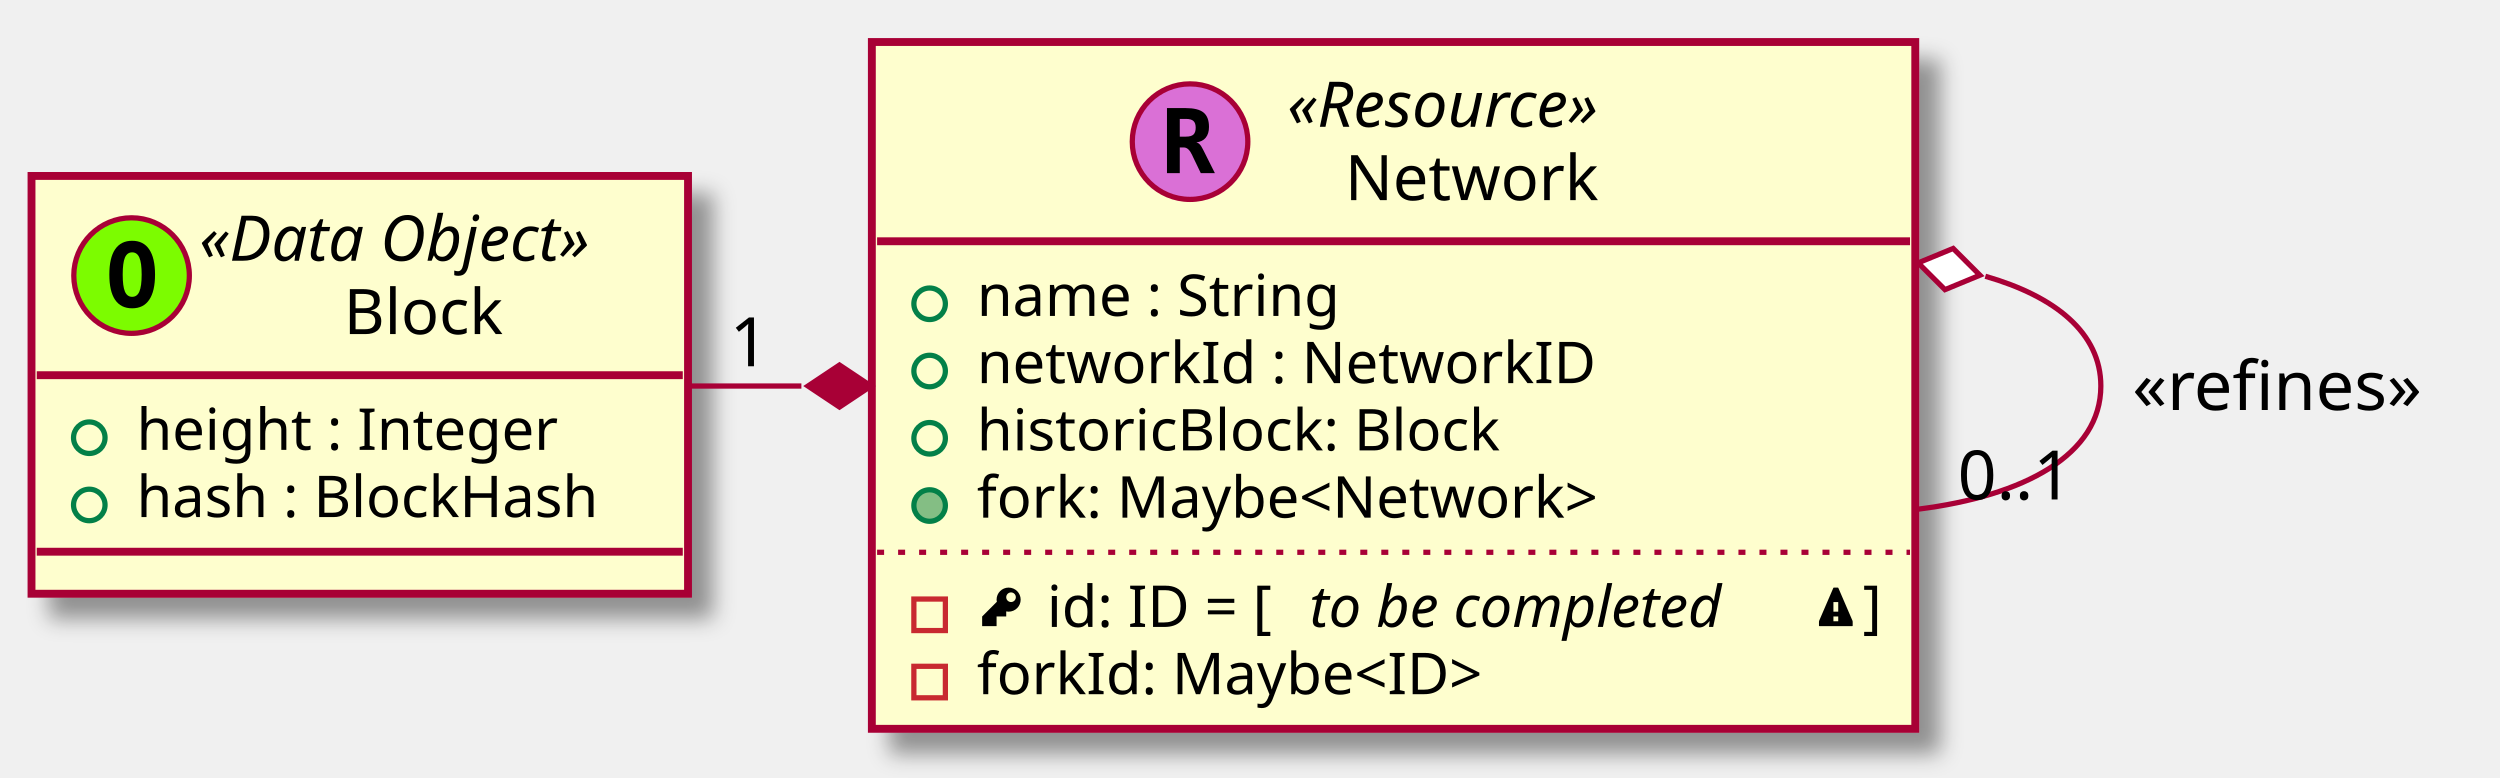
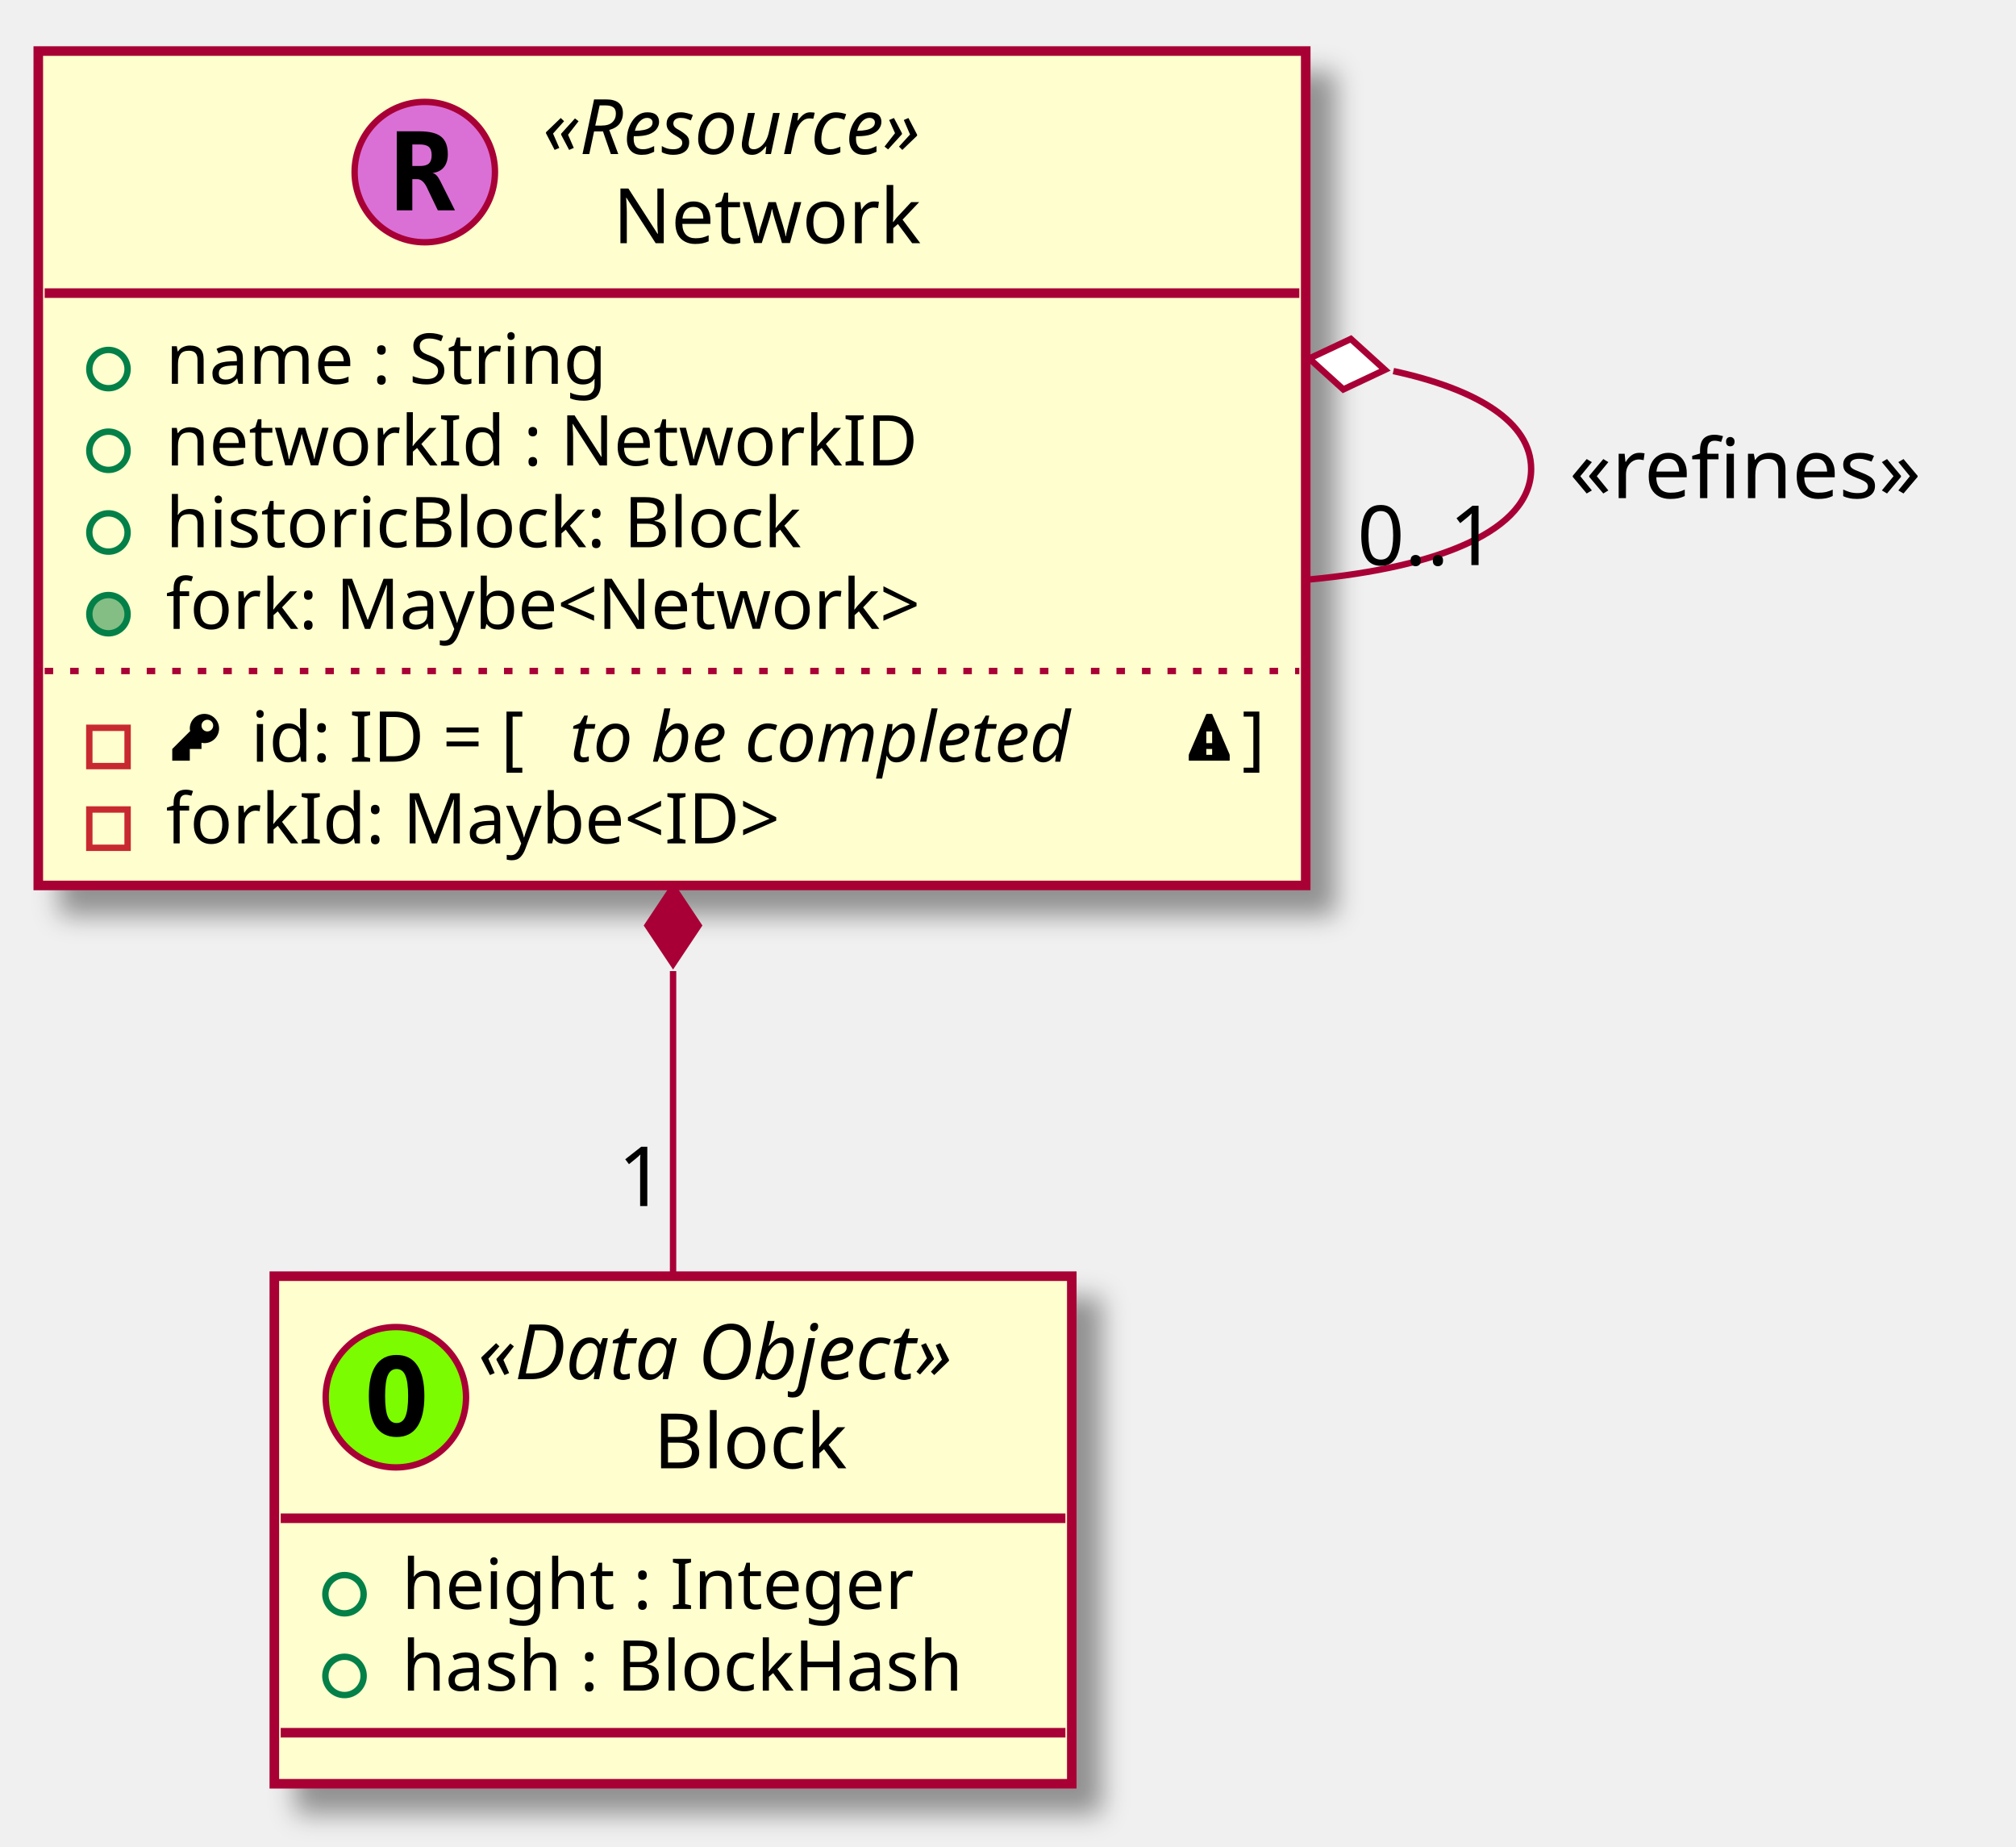
- <svg xmlns="http://www.w3.org/2000/svg" contentScriptType="application/ecmascript" contentStyleType="text/css" height="111.75px" preserveAspectRatio="none" style="width:357px;height:111px;" version="1.1" viewBox="0 0 357 111" width="357.75px" zoomAndPan="magnify">
+ <svg xmlns="http://www.w3.org/2000/svg" contentScriptType="application/ecmascript" contentStyleType="text/css" height="217.5px" preserveAspectRatio="none" style="width:237px;height:217px;" version="1.1" viewBox="0 0 237 217" width="237.75px" zoomAndPan="magnify">
  <defs>
-     <filter height="300%" id="f1hx0nfyyrt3ai" width="300%" x="-1" y="-1">
+     <filter height="300%" id="f13wcfb1zukuoi" width="300%" x="-1" y="-1">
      <feGaussianBlur result="blurOut" stdDeviation="1.5" />
      <feColorMatrix in="blurOut" result="blurOut2" type="matrix" values="0 0 0 0 0 0 0 0 0 0 0 0 0 0 0 0 0 0 .4 0" />
      <feOffset dx="3.0" dy="3.0" in="blurOut2" result="blurOut3" />
      <feBlend in="SourceGraphic" in2="blurOut3" mode="normal" />
    </filter>
  </defs>
  <g>
-     <rect fill="#FEFECE" filter="url(#f1hx0nfyyrt3ai)" height="98.074" id="Network" style="stroke: #A80036; stroke-width: 1.125;" width="149" x="124.5" y="6" />
-     <ellipse cx="169.938" cy="20.227" fill="#DA70D6" rx="8.25" ry="8.25" style="stroke: #A80036; stroke-width: 0.75;" />
-     <path d="M170.84,20.332 Q171.109,20.391 171.309,20.602 Q171.519,20.801 171.812,21.387 L173.488,24.727 L171.473,24.727 L170.348,22.383 Q170.301,22.277 170.219,22.102 Q169.727,21.059 169.059,21.059 L168.473,21.059 L168.473,24.727 L166.644,24.727 L166.644,15.434 L169.293,15.434 Q171.086,15.434 171.859,16.066 Q172.644,16.699 172.644,18.129 Q172.644,19.09 172.176,19.664 Q171.719,20.227 170.84,20.332 Z M168.473,16.98 L168.473,19.512 L169.34,19.512 Q170.102,19.512 170.418,19.219 Q170.746,18.914 170.746,18.234 Q170.746,17.566 170.418,17.273 Q170.102,16.98 169.34,16.98 L168.473,16.98 Z " />
-     <text fill="#000000" font-family="sans-serif" font-size="9" font-style="italic" lengthAdjust="spacingAndGlyphs" textLength="54.75" x="183.812" y="18.104">«Resource»</text>
-     <text fill="#000000" font-family="sans-serif" font-size="9" lengthAdjust="spacingAndGlyphs" textLength="38.25" x="192.062" y="28.581">Network</text>
-     <line style="stroke: #A80036; stroke-width: 1.125;" x1="125.25" x2="272.75" y1="34.453" y2="34.453" />
-     <ellipse cx="132.75" cy="43.38" fill="none" rx="2.25" ry="2.25" style="stroke: #038048; stroke-width: 0.75;" />
-     <text fill="#000000" font-family="sans-serif" font-size="8.25" lengthAdjust="spacingAndGlyphs" textLength="58.5" x="139.5" y="45.111">name : String</text>
-     <ellipse cx="132.75" cy="52.983" fill="none" rx="2.25" ry="2.25" style="stroke: #038048; stroke-width: 0.75;" />
-     <text fill="#000000" font-family="sans-serif" font-size="8.25" lengthAdjust="spacingAndGlyphs" textLength="93" x="139.5" y="54.715">networkId : NetworkID</text>
-     <ellipse cx="132.75" cy="62.587" fill="none" rx="2.25" ry="2.25" style="stroke: #038048; stroke-width: 0.75;" />
-     <text fill="#000000" font-family="sans-serif" font-size="8.25" lengthAdjust="spacingAndGlyphs" textLength="82.5" x="139.5" y="64.318">historicBlock: Block</text>
-     <ellipse cx="132.75" cy="72.19" fill="#84BE84" rx="2.25" ry="2.25" style="stroke: #038048; stroke-width: 0.75;" />
-     <text fill="#000000" font-family="sans-serif" font-size="8.25" lengthAdjust="spacingAndGlyphs" textLength="97.5" x="139.5" y="73.921">fork: Maybe&lt;Network&gt;</text>
-     <line style="stroke: #A80036; stroke-width: 0.75; stroke-dasharray: 1.0,2.0;" x1="125.25" x2="272.75" y1="78.867" y2="78.867" />
-     <rect fill="none" height="4.5" style="stroke: #C82930; stroke-width: 0.75;" width="4.5" x="130.5" y="85.544" />
-     <path d="M144.031,83.908 C143.083,83.908 142.312,84.678 142.312,85.627 C142.312,85.737 142.335,85.831 142.356,85.928 L140.25,88.034 L140.25,89.409 L142.312,89.409 L142.312,88.034 L143.688,88.034 L143.688,87.346 L143.731,87.303 C143.827,87.324 143.921,87.346 144.032,87.346 C144.981,87.346 145.751,86.576 145.751,85.628 C145.751,84.679 144.981,83.909 144.032,83.909 M144.376,84.596 C144.754,84.596 145.063,84.906 145.063,85.284 C145.063,85.662 144.754,85.971 144.376,85.971 C143.998,85.971 143.688,85.662 143.688,85.284 C143.688,84.906 143.998,84.596 144.376,84.596 " fill="#000000" style="stroke: ; stroke-width: 0.0; stroke-dasharray: ;" />
-     <text fill="#000000" font-family="sans-serif" font-size="8.25" lengthAdjust="spacingAndGlyphs" textLength="37.5" x="149.5" y="89.525">id: ID = [</text>
-     <text fill="#000000" font-family="sans-serif" font-size="8.25" font-style="italic" lengthAdjust="spacingAndGlyphs" textLength="69" x="187" y="89.525">to be completed</text>
-     <path d="M261.877,83.908 C261.836,83.908 261.805,83.939 261.791,83.973 L259.771,88.657 L259.75,88.786 L259.75,89.345 C259.75,89.386 259.773,89.41 259.815,89.41 L264.499,89.41 C264.54,89.41 264.563,89.386 264.563,89.345 L264.563,88.786 L264.542,88.657 L262.522,83.973 C262.508,83.939 262.477,83.908 262.436,83.908 L261.877,83.908 M261.812,85.971 L262.5,85.971 L262.5,87.346 L261.812,87.346 L261.812,85.971 M261.812,88.033 L262.5,88.033 L262.5,88.721 L261.812,88.721 L261.812,88.033 " fill="#000000" style="stroke: ; stroke-width: 0.0; stroke-dasharray: ;" />
-     <text fill="#000000" font-family="sans-serif" font-size="8.25" lengthAdjust="spacingAndGlyphs" textLength="3" x="266" y="89.525">]</text>
-     <rect fill="none" height="4.5" style="stroke: #C82930; stroke-width: 0.75;" width="4.5" x="130.5" y="95.147" />
-     <text fill="#000000" font-family="sans-serif" font-size="8.25" lengthAdjust="spacingAndGlyphs" textLength="78.75" x="139.5" y="99.129">forkId: Maybe&lt;ID&gt;</text>
-     <rect fill="#FEFECE" filter="url(#f1hx0nfyyrt3ai)" height="59.66" id="Block" style="stroke: #A80036; stroke-width: 1.125;" width="93.75" x="4.5" y="25.125" />
-     <ellipse cx="18.788" cy="39.352" fill="#7CFC00" rx="8.25" ry="8.25" style="stroke: #A80036; stroke-width: 0.75;" />
-     <path d="M18.869,36.035 Q18.166,36.035 17.838,36.785 Q17.522,37.535 17.522,39.211 Q17.522,40.887 17.838,41.637 Q18.166,42.387 18.869,42.387 Q19.584,42.387 19.901,41.637 Q20.229,40.887 20.229,39.211 Q20.229,37.535 19.901,36.785 Q19.584,36.035 18.869,36.035 Z M15.612,39.211 Q15.612,36.832 16.432,35.613 Q17.264,34.383 18.869,34.383 Q20.487,34.383 21.307,35.613 Q22.139,36.832 22.139,39.211 Q22.139,41.59 21.307,42.809 Q20.487,44.027 18.869,44.027 Q17.264,44.027 16.432,42.809 Q15.612,41.59 15.612,39.211 Z " />
-     <text fill="#000000" font-family="sans-serif" font-size="9" font-style="italic" lengthAdjust="spacingAndGlyphs" textLength="66" x="28.462" y="37.229">«Data Object»</text>
-     <text fill="#000000" font-family="sans-serif" font-size="9" lengthAdjust="spacingAndGlyphs" textLength="24.75" x="49.087" y="47.706">Block</text>
-     <line style="stroke: #A80036; stroke-width: 1.125;" x1="5.25" x2="97.5" y1="53.578" y2="53.578" />
-     <ellipse cx="12.75" cy="62.505" fill="none" rx="2.25" ry="2.25" style="stroke: #038048; stroke-width: 0.75;" />
-     <text fill="#000000" font-family="sans-serif" font-size="8.25" lengthAdjust="spacingAndGlyphs" textLength="65.25" x="19.5" y="64.236">height : Integer</text>
-     <ellipse cx="12.75" cy="72.108" fill="none" rx="2.25" ry="2.25" style="stroke: #038048; stroke-width: 0.75;" />
-     <text fill="#000000" font-family="sans-serif" font-size="8.25" lengthAdjust="spacingAndGlyphs" textLength="74.25" x="19.5" y="73.84">hash : BlockHash</text>
-     <line style="stroke: #A80036; stroke-width: 1.125;" x1="5.25" x2="97.5" y1="78.785" y2="78.785" />
-     <path d="M283.503,39.451 C293.488,42.315 300,47.54 300,55.125 C300,64.932 289.114,70.793 273.911,72.709 " fill="none" id="Network-Network" style="stroke: #A80036; stroke-width: 0.75;" />
-     <polygon fill="#FFFFFF" points="273.911,37.541,277.738,41.362,282.737,39.299,278.91,35.478,273.911,37.541" style="stroke: #A80036; stroke-width: 0.75;" />
-     <text fill="#000000" font-family="sans-serif" font-size="9.75" lengthAdjust="spacingAndGlyphs" textLength="44.25" x="304.5" y="58.55">«refines»</text>
-     <text fill="#000000" font-family="sans-serif" font-size="9.75" lengthAdjust="spacingAndGlyphs" textLength="18" x="279.548" y="71.322">0..1</text>
-     <path d="M98.413,55.125 C103.754,55.125 109.096,55.125 114.438,55.125 " fill="none" id="Block-Network" style="stroke: #A80036; stroke-width: 0.75;" />
-     <polygon fill="#A80036" points="124.378,55.125,119.878,52.125,115.378,55.125,119.878,58.125,124.378,55.125" style="stroke: #A80036; stroke-width: 0.75;" />
-     <text fill="#000000" font-family="sans-serif" font-size="9.75" lengthAdjust="spacingAndGlyphs" textLength="6" x="104.198" y="52.3">1</text>
+     <rect fill="#FEFECE" filter="url(#f13wcfb1zukuoi)" height="98.074" id="Network" style="stroke: #A80036; stroke-width: 1.125;" width="149" x="4.5" y="6" />
+     <ellipse cx="49.938" cy="20.227" fill="#DA70D6" rx="8.25" ry="8.25" style="stroke: #A80036; stroke-width: 0.75;" />
+     <path d="M50.84,20.332 Q51.109,20.391 51.309,20.602 Q51.52,20.801 51.812,21.387 L53.488,24.727 L51.473,24.727 L50.348,22.383 Q50.301,22.277 50.219,22.102 Q49.727,21.059 49.059,21.059 L48.473,21.059 L48.473,24.727 L46.645,24.727 L46.645,15.434 L49.293,15.434 Q51.086,15.434 51.859,16.066 Q52.645,16.699 52.645,18.129 Q52.645,19.09 52.176,19.664 Q51.719,20.227 50.84,20.332 Z M48.473,16.98 L48.473,19.512 L49.34,19.512 Q50.102,19.512 50.418,19.219 Q50.746,18.914 50.746,18.234 Q50.746,17.566 50.418,17.273 Q50.102,16.98 49.34,16.98 L48.473,16.98 Z " />
+     <text fill="#000000" font-family="sans-serif" font-size="9" font-style="italic" lengthAdjust="spacingAndGlyphs" textLength="54.75" x="63.812" y="18.104">«Resource»</text>
+     <text fill="#000000" font-family="sans-serif" font-size="9" lengthAdjust="spacingAndGlyphs" textLength="38.25" x="72.062" y="28.581">Network</text>
+     <line style="stroke: #A80036; stroke-width: 1.125;" x1="5.25" x2="152.75" y1="34.453" y2="34.453" />
+     <ellipse cx="12.75" cy="43.38" fill="none" rx="2.25" ry="2.25" style="stroke: #038048; stroke-width: 0.75;" />
+     <text fill="#000000" font-family="sans-serif" font-size="8.25" lengthAdjust="spacingAndGlyphs" textLength="58.5" x="19.5" y="45.111">name : String</text>
+     <ellipse cx="12.75" cy="52.983" fill="none" rx="2.25" ry="2.25" style="stroke: #038048; stroke-width: 0.75;" />
+     <text fill="#000000" font-family="sans-serif" font-size="8.25" lengthAdjust="spacingAndGlyphs" textLength="93" x="19.5" y="54.715">networkId : NetworkID</text>
+     <ellipse cx="12.75" cy="62.587" fill="none" rx="2.25" ry="2.25" style="stroke: #038048; stroke-width: 0.75;" />
+     <text fill="#000000" font-family="sans-serif" font-size="8.25" lengthAdjust="spacingAndGlyphs" textLength="82.5" x="19.5" y="64.318">historicBlock: Block</text>
+     <ellipse cx="12.75" cy="72.19" fill="#84BE84" rx="2.25" ry="2.25" style="stroke: #038048; stroke-width: 0.75;" />
+     <text fill="#000000" font-family="sans-serif" font-size="8.25" lengthAdjust="spacingAndGlyphs" textLength="97.5" x="19.5" y="73.921">fork: Maybe&lt;Network&gt;</text>
+     <line style="stroke: #A80036; stroke-width: 0.75; stroke-dasharray: 1.0,2.0;" x1="5.25" x2="152.75" y1="78.867" y2="78.867" />
+     <rect fill="none" height="4.5" style="stroke: #C82930; stroke-width: 0.75;" width="4.5" x="10.5" y="85.544" />
+     <path d="M24.031,83.908 C23.082,83.908 22.312,84.678 22.312,85.627 C22.312,85.737 22.335,85.831 22.356,85.928 L20.25,88.034 L20.25,89.409 L22.312,89.409 L22.312,88.034 L23.688,88.034 L23.688,87.346 L23.731,87.303 C23.827,87.324 23.921,87.346 24.032,87.346 C24.981,87.346 25.751,86.576 25.751,85.628 C25.751,84.679 24.981,83.909 24.032,83.909 M24.376,84.596 C24.754,84.596 25.063,84.906 25.063,85.284 C25.063,85.662 24.754,85.971 24.376,85.971 C23.998,85.971 23.688,85.662 23.688,85.284 C23.688,84.906 23.998,84.596 24.376,84.596 " fill="#000000" style="stroke: ; stroke-width: 0.0; stroke-dasharray: ;" />
+     <text fill="#000000" font-family="sans-serif" font-size="8.25" lengthAdjust="spacingAndGlyphs" textLength="37.5" x="29.5" y="89.525">id: ID = [</text>
+     <text fill="#000000" font-family="sans-serif" font-size="8.25" font-style="italic" lengthAdjust="spacingAndGlyphs" textLength="69" x="67" y="89.525">to be completed</text>
+     <path d="M141.877,83.908 C141.836,83.908 141.805,83.939 141.791,83.973 L139.771,88.657 L139.75,88.786 L139.75,89.345 C139.75,89.386 139.773,89.41 139.815,89.41 L144.499,89.41 C144.54,89.41 144.563,89.386 144.563,89.345 L144.563,88.786 L144.542,88.657 L142.522,83.973 C142.508,83.939 142.477,83.908 142.436,83.908 L141.877,83.908 M141.812,85.971 L142.5,85.971 L142.5,87.346 L141.812,87.346 L141.812,85.971 M141.812,88.033 L142.5,88.033 L142.5,88.721 L141.812,88.721 L141.812,88.033 " fill="#000000" style="stroke: ; stroke-width: 0.0; stroke-dasharray: ;" />
+     <text fill="#000000" font-family="sans-serif" font-size="8.25" lengthAdjust="spacingAndGlyphs" textLength="3" x="146" y="89.525">]</text>
+     <rect fill="none" height="4.5" style="stroke: #C82930; stroke-width: 0.75;" width="4.5" x="10.5" y="95.147" />
+     <text fill="#000000" font-family="sans-serif" font-size="8.25" lengthAdjust="spacingAndGlyphs" textLength="78.75" x="19.5" y="99.129">forkId: Maybe&lt;ID&gt;</text>
+     <rect fill="#FEFECE" filter="url(#f13wcfb1zukuoi)" height="59.66" id="Block" style="stroke: #A80036; stroke-width: 1.125;" width="93.75" x="32.25" y="150" />
+     <ellipse cx="46.538" cy="164.227" fill="#7CFC00" rx="8.25" ry="8.25" style="stroke: #A80036; stroke-width: 0.75;" />
+     <path d="M46.62,160.91 Q45.916,160.91 45.588,161.66 Q45.272,162.41 45.272,164.086 Q45.272,165.762 45.588,166.512 Q45.916,167.262 46.62,167.262 Q47.334,167.262 47.651,166.512 Q47.979,165.762 47.979,164.086 Q47.979,162.41 47.651,161.66 Q47.334,160.91 46.62,160.91 Z M43.362,164.086 Q43.362,161.707 44.182,160.488 Q45.014,159.258 46.62,159.258 Q48.237,159.258 49.057,160.488 Q49.889,161.707 49.889,164.086 Q49.889,166.465 49.057,167.684 Q48.237,168.902 46.62,168.902 Q45.014,168.902 44.182,167.684 Q43.362,166.465 43.362,164.086 Z " />
+     <text fill="#000000" font-family="sans-serif" font-size="9" font-style="italic" lengthAdjust="spacingAndGlyphs" textLength="66" x="56.212" y="162.104">«Data Object»</text>
+     <text fill="#000000" font-family="sans-serif" font-size="9" lengthAdjust="spacingAndGlyphs" textLength="24.75" x="76.838" y="172.581">Block</text>
+     <line style="stroke: #A80036; stroke-width: 1.125;" x1="33" x2="125.25" y1="178.453" y2="178.453" />
+     <ellipse cx="40.5" cy="187.38" fill="none" rx="2.25" ry="2.25" style="stroke: #038048; stroke-width: 0.75;" />
+     <text fill="#000000" font-family="sans-serif" font-size="8.25" lengthAdjust="spacingAndGlyphs" textLength="65.25" x="47.25" y="189.111">height : Integer</text>
+     <ellipse cx="40.5" cy="196.983" fill="none" rx="2.25" ry="2.25" style="stroke: #038048; stroke-width: 0.75;" />
+     <text fill="#000000" font-family="sans-serif" font-size="8.25" lengthAdjust="spacingAndGlyphs" textLength="74.25" x="47.25" y="198.714">hash : BlockHash</text>
+     <line style="stroke: #A80036; stroke-width: 1.125;" x1="33" x2="125.25" y1="203.66" y2="203.66" />
+     <path d="M163.804,43.615 C173.618,45.743 180,49.58 180,55.125 C180,62.367 169.114,66.695 153.911,68.11 " fill="none" id="Network-Network" style="stroke: #A80036; stroke-width: 0.75;" />
+     <polygon fill="#FFFFFF" points="153.911,42.14,157.919,45.771,162.812,43.467,158.804,39.837,153.911,42.14" style="stroke: #A80036; stroke-width: 0.75;" />
+     <text fill="#000000" font-family="sans-serif" font-size="9.75" lengthAdjust="spacingAndGlyphs" textLength="44.25" x="184.5" y="58.55">«refines»</text>
+     <text fill="#000000" font-family="sans-serif" font-size="9.75" lengthAdjust="spacingAndGlyphs" textLength="18" x="159.548" y="66.414">0..1</text>
+     <path d="M79.125,114.139 C79.125,126.526 79.125,139.098 79.125,149.848 " fill="none" id="Network-Block" style="stroke: #A80036; stroke-width: 0.75;" />
+     <polygon fill="#A80036" points="79.125,104.282,76.125,108.782,79.125,113.282,82.125,108.782,79.125,104.282" style="stroke: #A80036; stroke-width: 0.75;" />
+     <text fill="#000000" font-family="sans-serif" font-size="9.75" lengthAdjust="spacingAndGlyphs" textLength="6" x="72.628" y="141.759">1</text>
  </g>
</svg>
